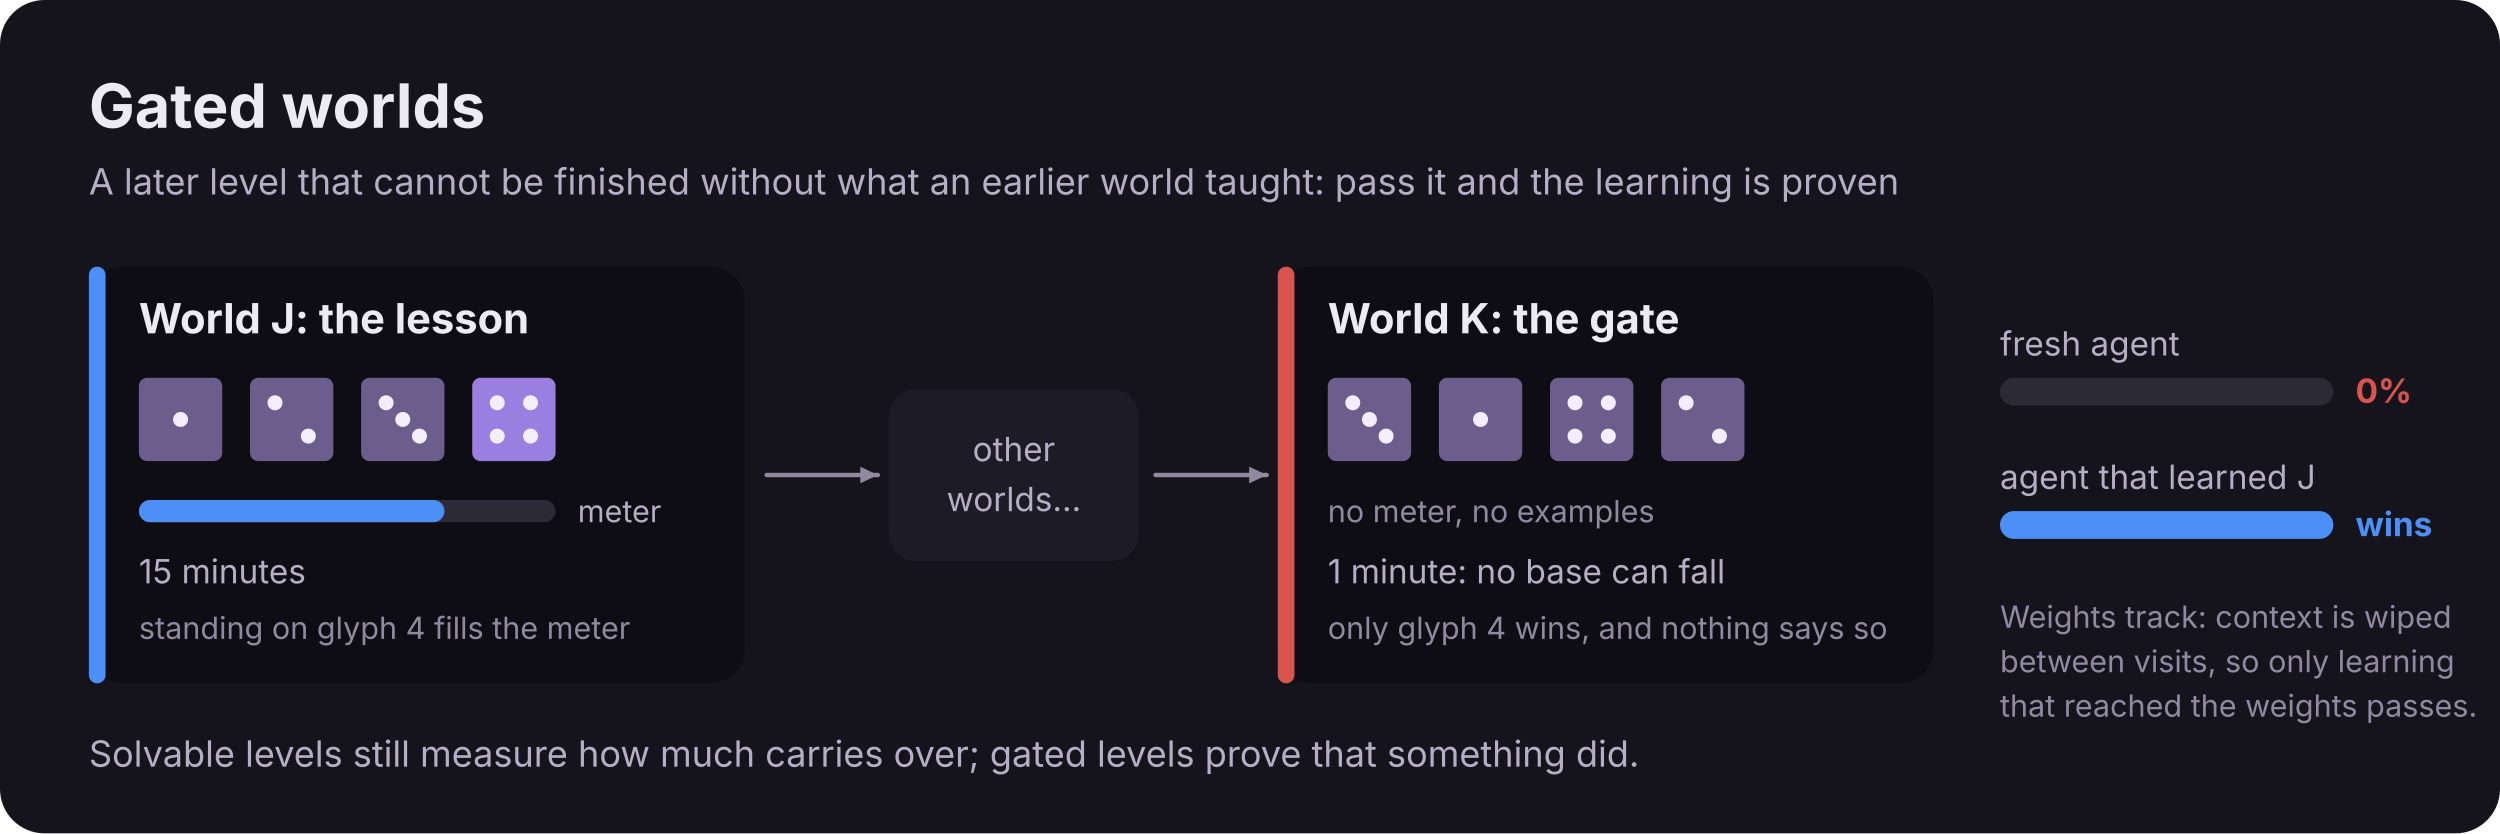
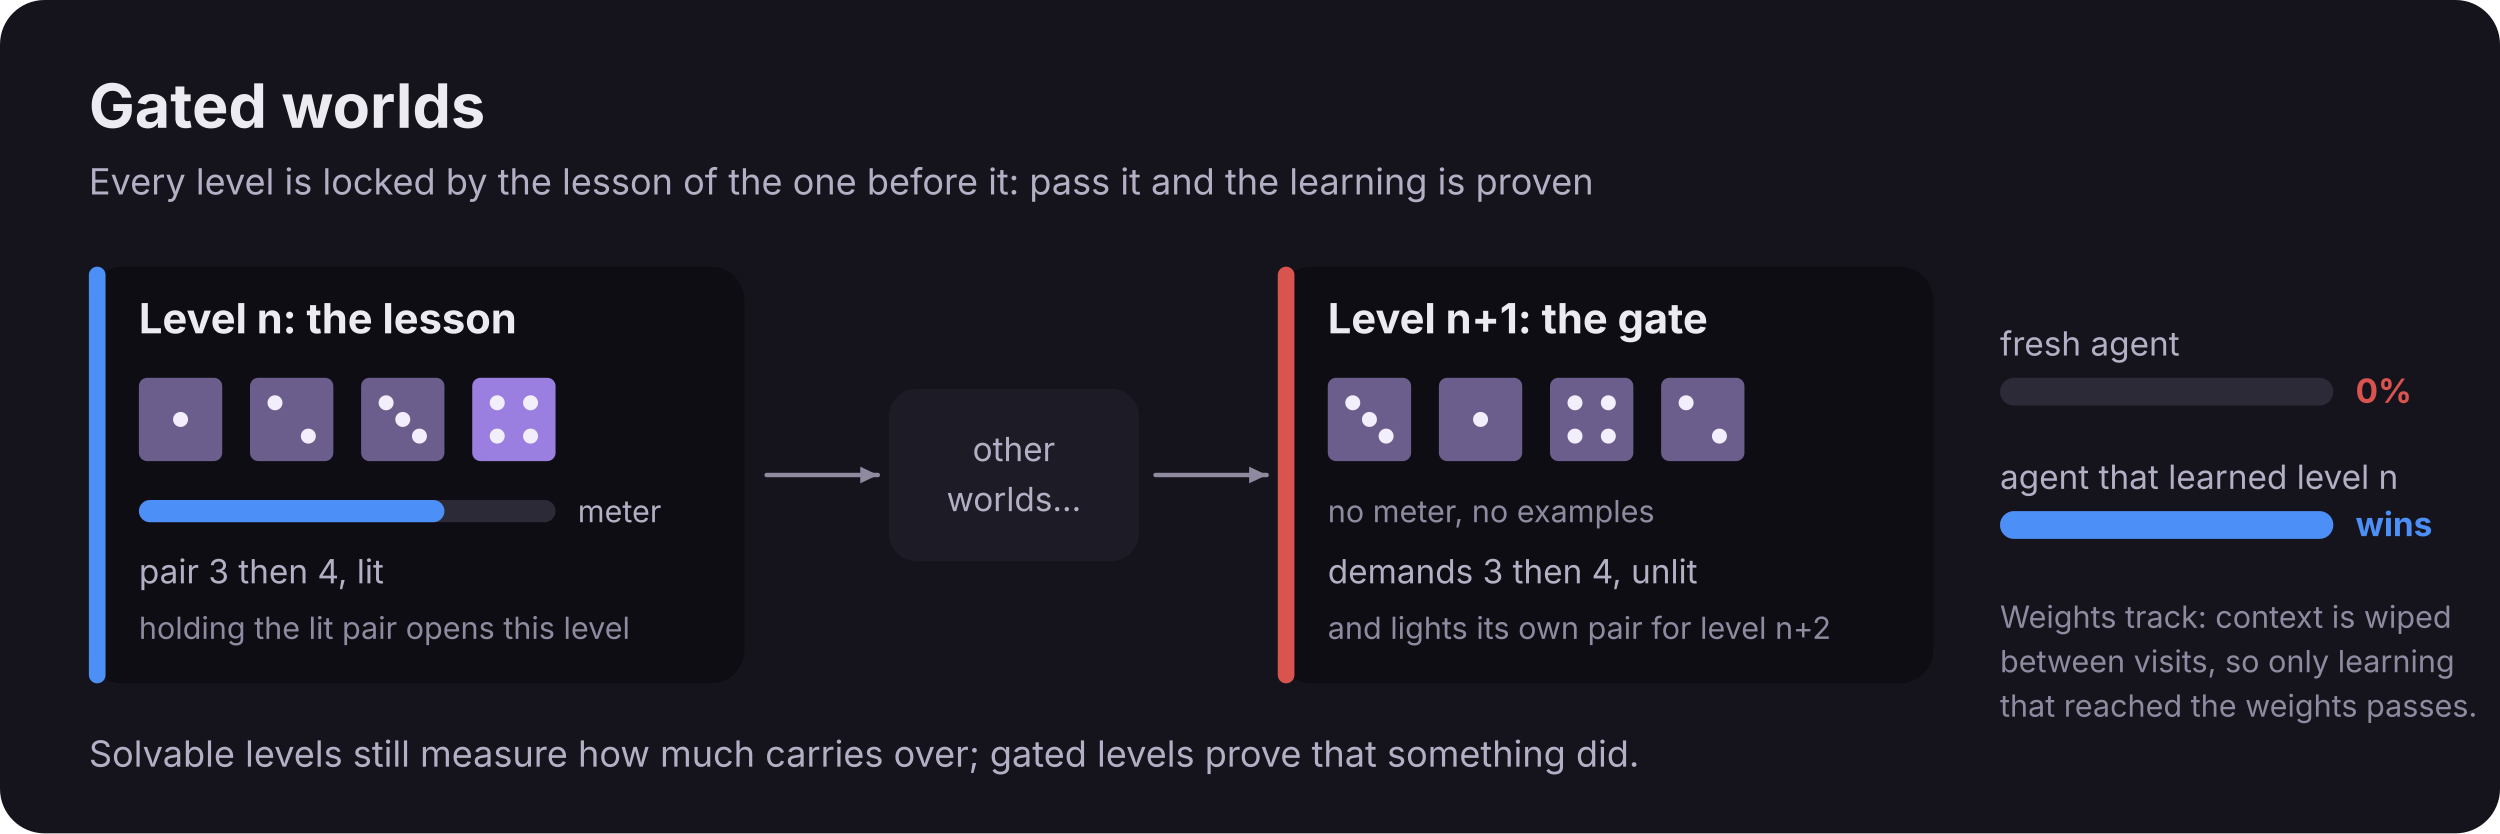
- <svg xmlns="http://www.w3.org/2000/svg" viewBox="0 0 900 300" width="900" height="300" role="img" aria-label="Gated worlds: a fact taught in world J is the only way to win world K, where nothing is shown and no base can fall in time; a fresh agent scores 0">
+ <svg xmlns="http://www.w3.org/2000/svg" viewBox="0 0 900 300" width="900" height="300" role="img" aria-label="Gated worlds: each level lights a pair of glyphs and the next level demands it unlit; an agent that did not learn the level before scores 0">
  <rect x="0.0" y="0.0" width="900.0" height="300.0" rx="16.0" fill="#15141c" />
  <text x="32.0" y="46.0" font-family="Inter, 'Segoe UI', Helvetica, Arial, sans-serif" font-size="22" font-weight="700" fill="#ecebf2" text-anchor="start">Gated worlds</text>
-   <text x="32.0" y="70.0" font-family="Inter, 'Segoe UI', Helvetica, Arial, sans-serif" font-size="13" font-weight="400" fill="#b4afc4" text-anchor="start">A later level that cannot be finished without what an earlier world taught: pass it and the learning is proven</text>
+   <text x="32.0" y="70.0" font-family="Inter, 'Segoe UI', Helvetica, Arial, sans-serif" font-size="13" font-weight="400" fill="#b4afc4" text-anchor="start">Every level is locked by the lesson of the one before it: pass it and the learning is proven</text>
  <rect x="32.0" y="96.0" width="236.0" height="150.0" rx="12.0" fill="#0e0d13" />
  <rect x="32.0" y="96.0" width="6.0" height="150.0" rx="3.0" fill="#4c8ff7" />
-   <text x="50.0" y="120.0" font-family="Inter, 'Segoe UI', Helvetica, Arial, sans-serif" font-size="15" font-weight="700" fill="#ecebf2" text-anchor="start">World J: the lesson</text>
+   <text x="50.0" y="120.0" font-family="Inter, 'Segoe UI', Helvetica, Arial, sans-serif" font-size="15" font-weight="700" fill="#ecebf2" text-anchor="start">Level n: the lesson</text>
  <rect x="50.0" y="136.0" width="30.0" height="30.0" rx="3.0" fill="#6b5d8c" />
  <circle cx="65.0" cy="151.0" r="2.7" fill="#f3eefc" />
  <rect x="90.0" y="136.0" width="30.0" height="30.0" rx="3.0" fill="#6b5d8c" />
  <circle cx="99.0" cy="145.0" r="2.7" fill="#f3eefc" />
  <circle cx="111.0" cy="157.0" r="2.7" fill="#f3eefc" />
  <rect x="130.0" y="136.0" width="30.0" height="30.0" rx="3.0" fill="#6b5d8c" />
  <circle cx="139.0" cy="145.0" r="2.7" fill="#f3eefc" />
  <circle cx="145.0" cy="151.0" r="2.7" fill="#f3eefc" />
  <circle cx="151.0" cy="157.0" r="2.7" fill="#f3eefc" />
  <rect x="170.0" y="136.0" width="30.0" height="30.0" rx="3.0" fill="#9b7fe0" />
  <circle cx="179.0" cy="145.0" r="2.7" fill="#f3eefc" />
  <circle cx="191.0" cy="145.0" r="2.7" fill="#f3eefc" />
  <circle cx="179.0" cy="157.0" r="2.7" fill="#f3eefc" />
  <circle cx="191.0" cy="157.0" r="2.7" fill="#f3eefc" />
  <rect x="50.0" y="180.0" width="150.0" height="8.0" rx="4.0" fill="#2c2a36" />
  <rect x="50.0" y="180.0" width="110.0" height="8.0" rx="4.0" fill="#4c8ff7" />
  <text x="208.0" y="188.0" font-family="Inter, 'Segoe UI', Helvetica, Arial, sans-serif" font-size="11" font-weight="400" fill="#b4afc4" text-anchor="start">meter</text>
-   <text x="50.0" y="210.0" font-family="Inter, 'Segoe UI', Helvetica, Arial, sans-serif" font-size="12" font-weight="400" fill="#b4afc4" text-anchor="start">15 minutes</text>
-   <text x="50.0" y="230.0" font-family="Inter, 'Segoe UI', Helvetica, Arial, sans-serif" font-size="11" font-weight="400" fill="#8f8aa0" text-anchor="start">standing on glyph 4 fills the meter</text>
+   <text x="50.0" y="210.0" font-family="Inter, 'Segoe UI', Helvetica, Arial, sans-serif" font-size="12" font-weight="400" fill="#b4afc4" text-anchor="start">pair 3 then 4, lit</text>
+   <text x="50.0" y="230.0" font-family="Inter, 'Segoe UI', Helvetica, Arial, sans-serif" font-size="11" font-weight="400" fill="#8f8aa0" text-anchor="start">holding the lit pair opens this level</text>
  <line x1="276.0" y1="171.0" x2="316.0" y2="171.0" stroke="#8f8aa0" stroke-width="1.6" stroke-linecap="round" />
  <polygon points="316.0,171.0 309.7,174.0 309.7,168.0" fill="#8f8aa0" />
  <rect x="320.0" y="140.0" width="90.0" height="62.0" rx="10.0" fill="#1d1b25" />
  <text x="365.0" y="166.0" font-family="Inter, 'Segoe UI', Helvetica, Arial, sans-serif" font-size="12" font-weight="400" fill="#b4afc4" text-anchor="middle">other</text>
  <text x="365.0" y="184.0" font-family="Inter, 'Segoe UI', Helvetica, Arial, sans-serif" font-size="12" font-weight="400" fill="#b4afc4" text-anchor="middle">worlds…</text>
  <line x1="416.0" y1="171.0" x2="456.0" y2="171.0" stroke="#8f8aa0" stroke-width="1.6" stroke-linecap="round" />
  <polygon points="456.0,171.0 449.7,174.0 449.7,168.0" fill="#8f8aa0" />
  <rect x="460.0" y="96.0" width="236.0" height="150.0" rx="12.0" fill="#0e0d13" />
  <rect x="460.0" y="96.0" width="6.0" height="150.0" rx="3.0" fill="#d9534f" />
-   <text x="478.0" y="120.0" font-family="Inter, 'Segoe UI', Helvetica, Arial, sans-serif" font-size="15" font-weight="700" fill="#ecebf2" text-anchor="start">World K: the gate</text>
+   <text x="478.0" y="120.0" font-family="Inter, 'Segoe UI', Helvetica, Arial, sans-serif" font-size="15" font-weight="700" fill="#ecebf2" text-anchor="start">Level n+1: the gate</text>
  <rect x="478.0" y="136.0" width="30.0" height="30.0" rx="3.0" fill="#6b5d8c" />
  <circle cx="487.0" cy="145.0" r="2.7" fill="#f3eefc" />
  <circle cx="493.0" cy="151.0" r="2.7" fill="#f3eefc" />
  <circle cx="499.0" cy="157.0" r="2.7" fill="#f3eefc" />
  <rect x="518.0" y="136.0" width="30.0" height="30.0" rx="3.0" fill="#6b5d8c" />
  <circle cx="533.0" cy="151.0" r="2.7" fill="#f3eefc" />
  <rect x="558.0" y="136.0" width="30.0" height="30.0" rx="3.0" fill="#6b5d8c" />
  <circle cx="567.0" cy="145.0" r="2.7" fill="#f3eefc" />
  <circle cx="579.0" cy="145.0" r="2.7" fill="#f3eefc" />
  <circle cx="567.0" cy="157.0" r="2.7" fill="#f3eefc" />
  <circle cx="579.0" cy="157.0" r="2.7" fill="#f3eefc" />
  <rect x="598.0" y="136.0" width="30.0" height="30.0" rx="3.0" fill="#6b5d8c" />
  <circle cx="607.0" cy="145.0" r="2.7" fill="#f3eefc" />
  <circle cx="619.0" cy="157.0" r="2.7" fill="#f3eefc" />
  <text x="478.0" y="188.0" font-family="Inter, 'Segoe UI', Helvetica, Arial, sans-serif" font-size="11" font-weight="400" fill="#8f8aa0" text-anchor="start">no meter, no examples</text>
-   <text x="478.0" y="210.0" font-family="Inter, 'Segoe UI', Helvetica, Arial, sans-serif" font-size="12" font-weight="400" fill="#b4afc4" text-anchor="start">1 minute: no base can fall</text>
-   <text x="478.0" y="230.0" font-family="Inter, 'Segoe UI', Helvetica, Arial, sans-serif" font-size="11" font-weight="400" fill="#8f8aa0" text-anchor="start">only glyph 4 wins, and nothing says so</text>
+   <text x="478.0" y="210.0" font-family="Inter, 'Segoe UI', Helvetica, Arial, sans-serif" font-size="12" font-weight="400" fill="#b4afc4" text-anchor="start">demands 3 then 4, unlit</text>
+   <text x="478.0" y="230.0" font-family="Inter, 'Segoe UI', Helvetica, Arial, sans-serif" font-size="11" font-weight="400" fill="#8f8aa0" text-anchor="start">and lights its own pair for level n+2</text>
  <text x="720.0" y="128.0" font-family="Inter, 'Segoe UI', Helvetica, Arial, sans-serif" font-size="12" font-weight="400" fill="#b4afc4" text-anchor="start">fresh agent</text>
  <rect x="720.0" y="136.0" width="120.0" height="10.0" rx="5.0" fill="#2c2a36" />
  <text x="848.0" y="145.0" font-family="Inter, 'Segoe UI', Helvetica, Arial, sans-serif" font-size="12" font-weight="700" fill="#d9534f" text-anchor="start">0%</text>
-   <text x="720.0" y="176.0" font-family="Inter, 'Segoe UI', Helvetica, Arial, sans-serif" font-size="12" font-weight="400" fill="#b4afc4" text-anchor="start">agent that learned J</text>
+   <text x="720.0" y="176.0" font-family="Inter, 'Segoe UI', Helvetica, Arial, sans-serif" font-size="12" font-weight="400" fill="#b4afc4" text-anchor="start">agent that learned level n</text>
  <rect x="720.0" y="184.0" width="120.0" height="10.0" rx="5.0" fill="#2c2a36" />
  <rect x="720.0" y="184.0" width="120.0" height="10.0" rx="5.0" fill="#4c8ff7" />
  <text x="848.0" y="193.0" font-family="Inter, 'Segoe UI', Helvetica, Arial, sans-serif" font-size="12" font-weight="700" fill="#4c8ff7" text-anchor="start">wins</text>
  <text x="720.0" y="226.0" font-family="Inter, 'Segoe UI', Helvetica, Arial, sans-serif" font-size="11" font-weight="400" fill="#8f8aa0" text-anchor="start">Weights track: context is wiped</text>
  <text x="720.0" y="242.0" font-family="Inter, 'Segoe UI', Helvetica, Arial, sans-serif" font-size="11" font-weight="400" fill="#8f8aa0" text-anchor="start">between visits, so only learning</text>
  <text x="720.0" y="258.0" font-family="Inter, 'Segoe UI', Helvetica, Arial, sans-serif" font-size="11" font-weight="400" fill="#8f8aa0" text-anchor="start">that reached the weights passes.</text>
  <text x="32.0" y="276.0" font-family="Inter, 'Segoe UI', Helvetica, Arial, sans-serif" font-size="13" font-weight="400" fill="#b4afc4" text-anchor="start">Solvable levels still measure how much carries over; gated levels prove that something did.</text>
</svg>
